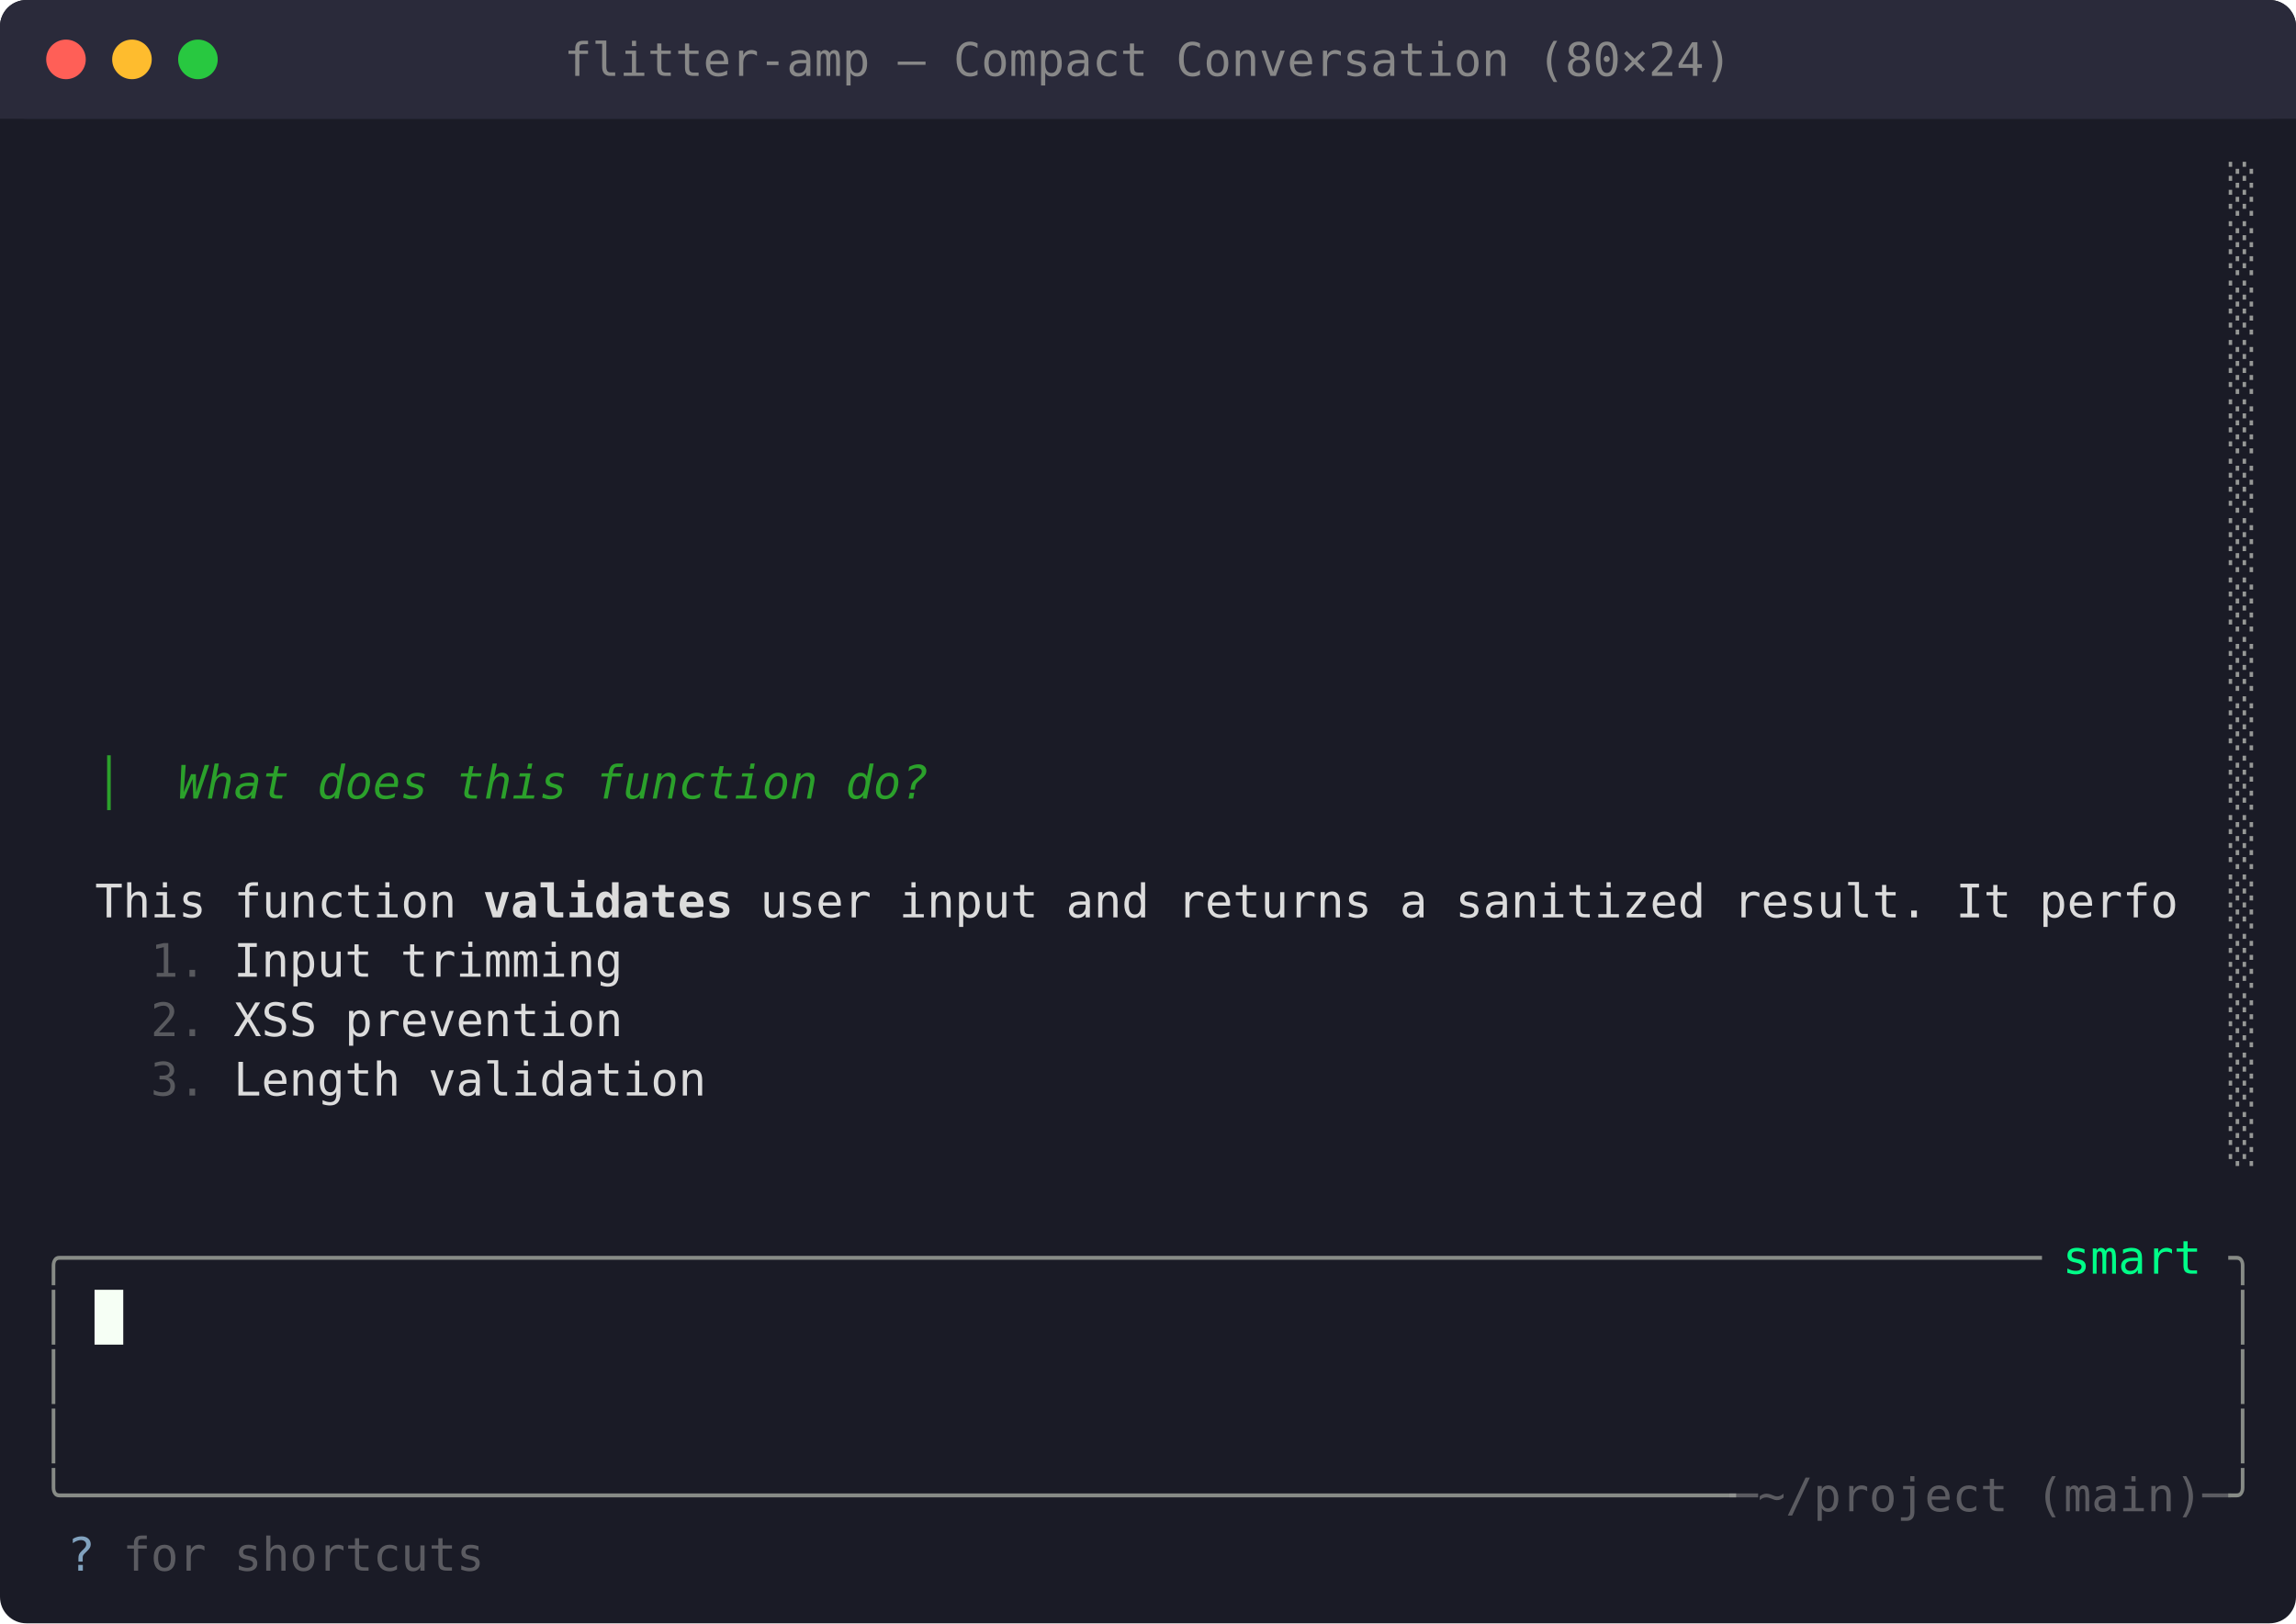
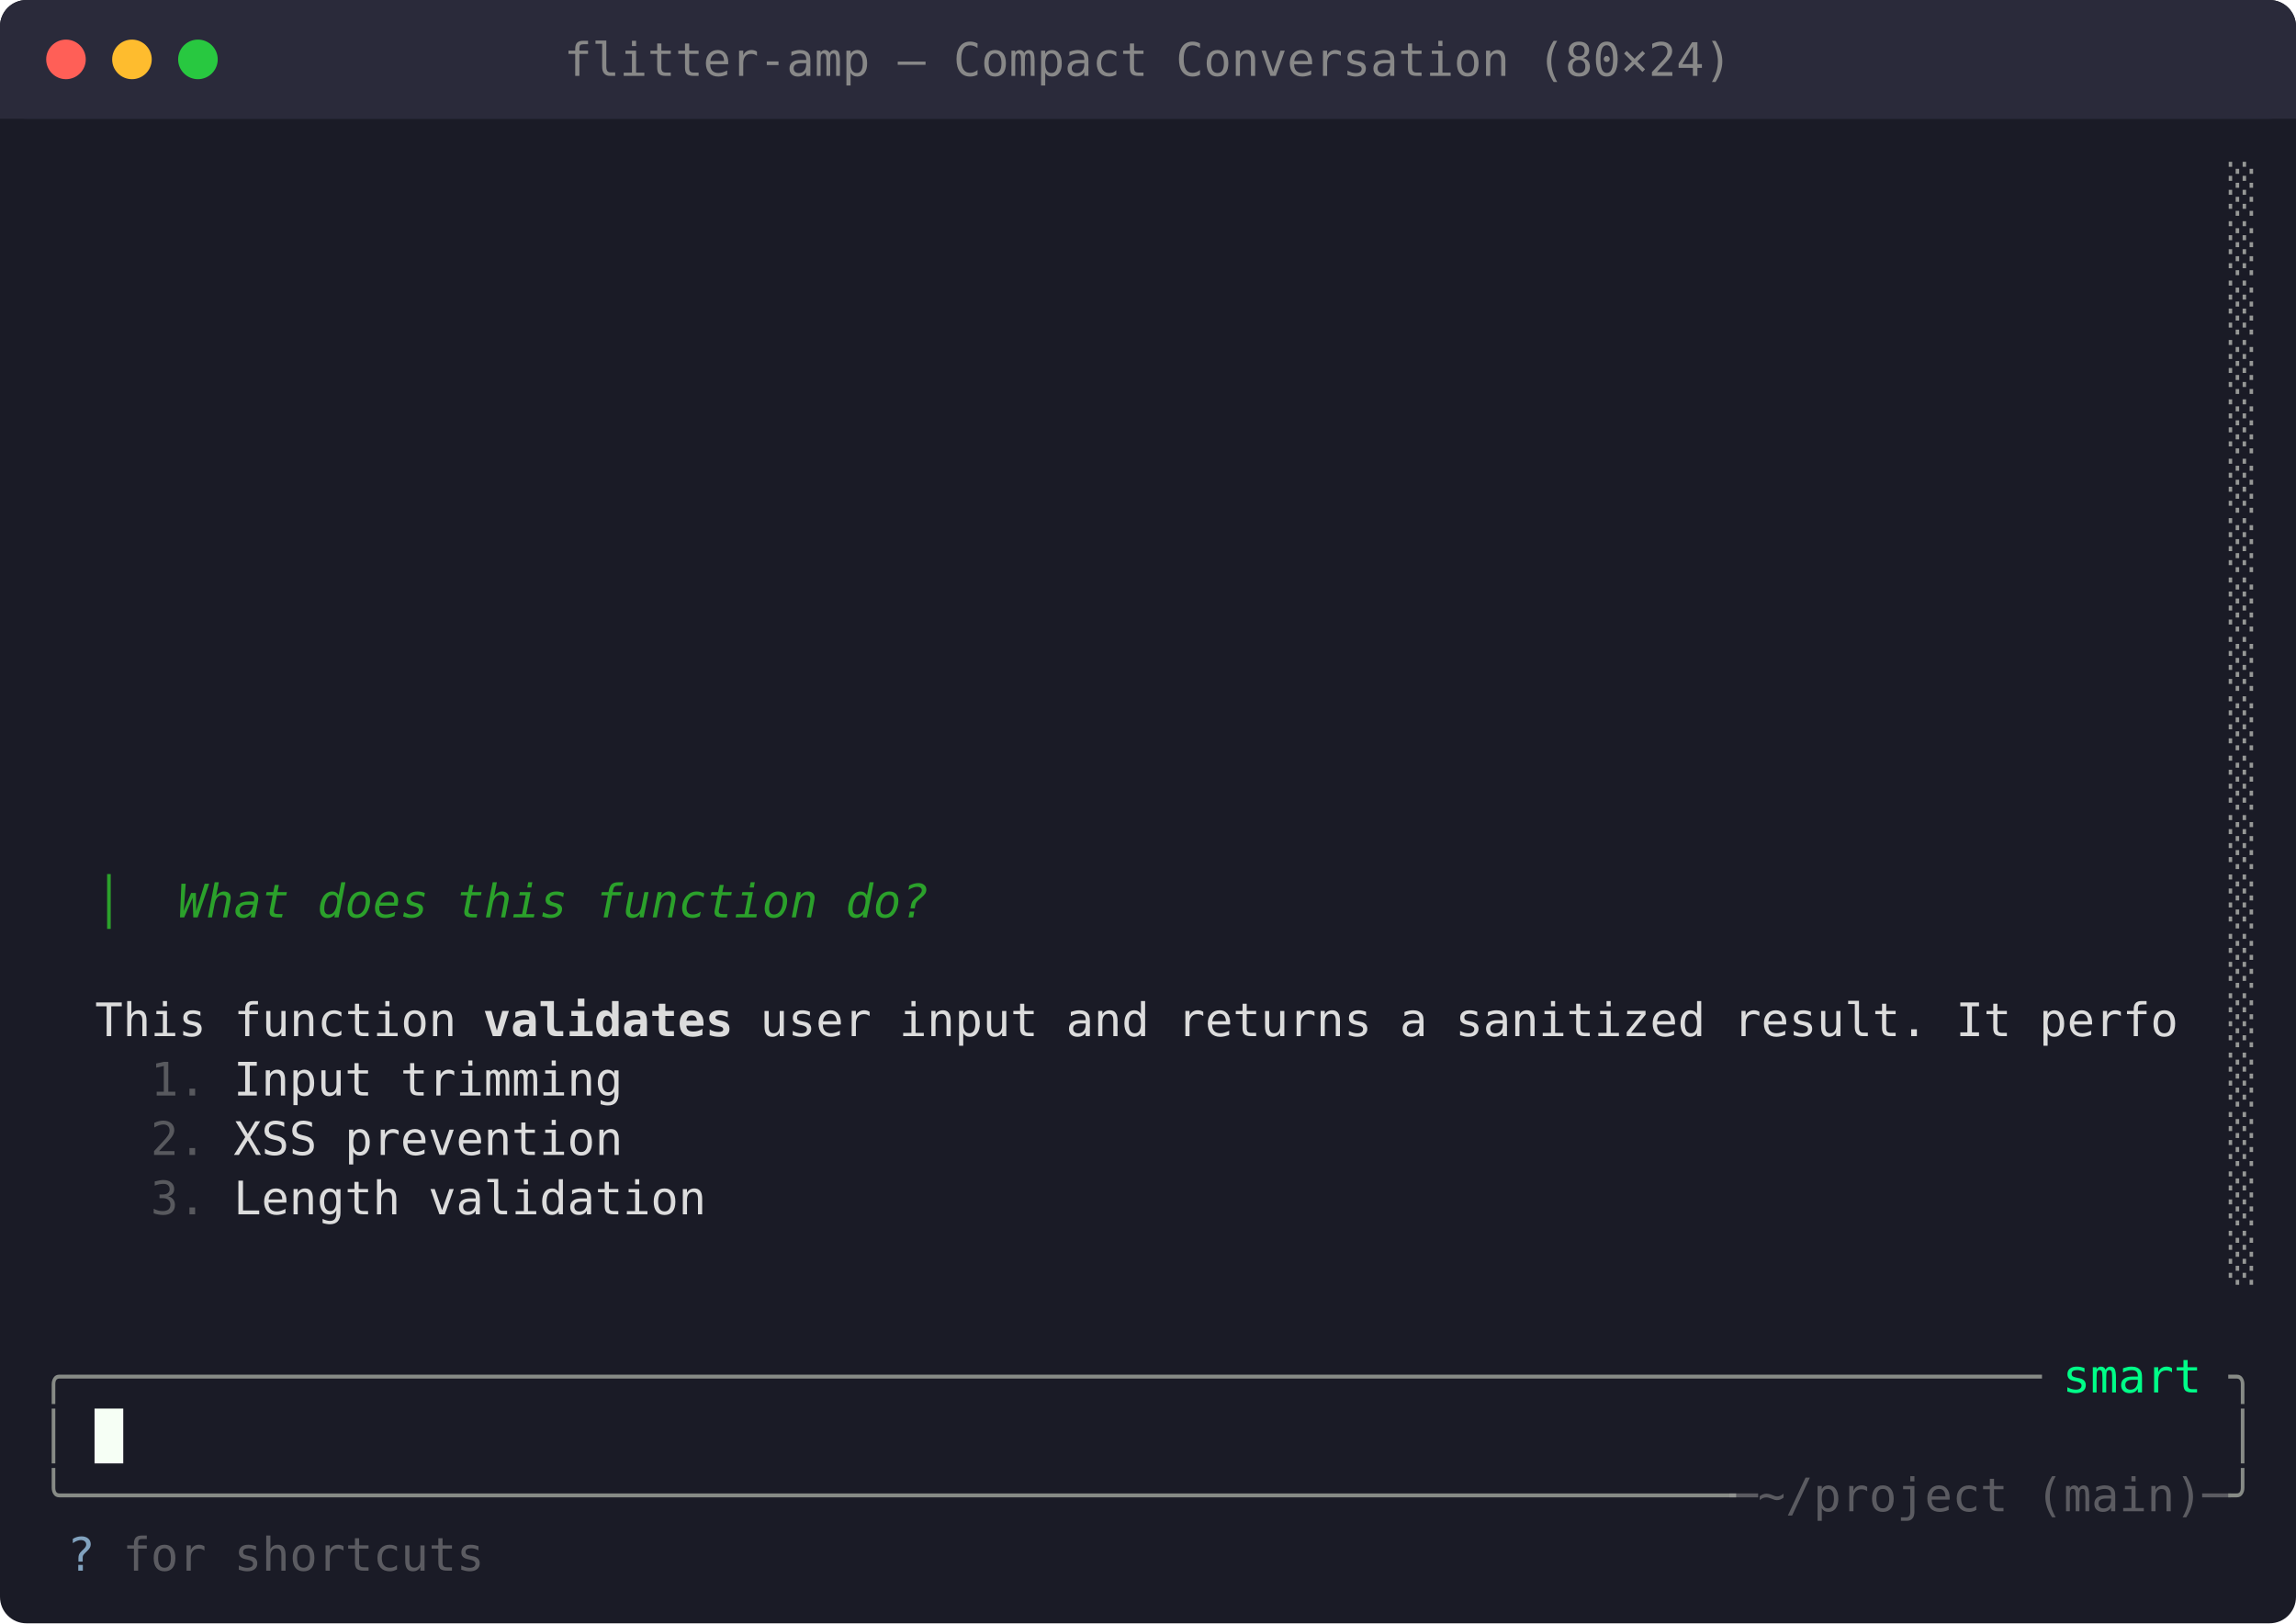
<svg xmlns="http://www.w3.org/2000/svg" viewBox="0 0 696 492" width="696" height="492">
  <defs>
    <style>text { font-family: JetBrains Mono, Menlo, Consolas, monospace; font-size: 14px; }</style>
  </defs>
  <rect width="696" height="492" fill="#1a1b26" rx="8" ry="8" />
  <rect x="0" y="0" width="696" height="36" fill="#2a2a3a" rx="8" ry="8" />
  <rect x="0" y="18" width="696" height="18" fill="#2a2a3a" />
  <circle cx="20" cy="18" r="6" fill="#ff5f57" />
  <circle cx="40" cy="18" r="6" fill="#febc2e" />
  <circle cx="60" cy="18" r="6" fill="#28c840" />
  <text x="348" y="23" text-anchor="middle" font-family="JetBrains Mono, Menlo, Consolas, monospace" font-size="12" fill="#888">flitter-amp — Compact Conversation (80×24)</text>
  <text x="675.6" y="62.04" style="fill:#969896" xml:space="preserve">░</text>
  <text x="675.6" y="80.04" style="fill:#969896" xml:space="preserve">░</text>
  <text x="675.6" y="98.04" style="fill:#969896" xml:space="preserve">░</text>
  <text x="675.6" y="116.04" style="fill:#969896" xml:space="preserve">░</text>
  <text x="675.6" y="134.04" style="fill:#969896" xml:space="preserve">░</text>
  <text x="675.6" y="152.04" style="fill:#969896" xml:space="preserve">░</text>
  <text x="675.6" y="170.04" style="fill:#969896" xml:space="preserve">░</text>
  <text x="675.6" y="188.04" style="fill:#969896" xml:space="preserve">░</text>
  <text x="675.6" y="206.04" style="fill:#969896" xml:space="preserve">░</text>
  <text x="675.6" y="224.04" style="fill:#969896" xml:space="preserve">░</text>
-   <text x="28.8" y="242.04" style="fill:#2ba12b" xml:space="preserve">│</text>
-   <text x="54" y="242.04" style="fill:#2ba12b;font-style:italic" xml:space="preserve">What does this function do?</text>
  <text x="675.6" y="242.04" style="fill:#969896" xml:space="preserve">░</text>
  <text x="675.6" y="260.04" style="fill:#969896" xml:space="preserve">░</text>
-   <text x="28.8" y="278.04" style="fill:#dcdcdc" xml:space="preserve">This function </text>
-   <text x="146.4" y="278.04" style="fill:#dcdcdc;font-weight:bold" xml:space="preserve">validates</text>
-   <text x="222" y="278.04" style="fill:#dcdcdc" xml:space="preserve"> user input and returns a sanitized result. It perfo</text>
+   <text x="28.8" y="278.04" style="fill:#2ba12b" xml:space="preserve">│</text>
+   <text x="54" y="278.04" style="fill:#2ba12b;font-style:italic" xml:space="preserve">What does this function do?</text>
  <text x="675.6" y="278.04" style="fill:#969896" xml:space="preserve">░</text>
-   <text x="28.8" y="296.04" style="fill:#969896;opacity:0.5" xml:space="preserve">  1. </text>
-   <text x="70.8" y="296.04" style="fill:#dcdcdc" xml:space="preserve">Input trimming</text>
  <text x="675.6" y="296.04" style="fill:#969896" xml:space="preserve">░</text>
-   <text x="28.8" y="314.04" style="fill:#969896;opacity:0.5" xml:space="preserve">  2. </text>
-   <text x="70.8" y="314.04" style="fill:#dcdcdc" xml:space="preserve">XSS prevention</text>
+   <text x="28.8" y="314.04" style="fill:#dcdcdc" xml:space="preserve">This function </text>
+   <text x="146.4" y="314.04" style="fill:#dcdcdc;font-weight:bold" xml:space="preserve">validates</text>
+   <text x="222" y="314.04" style="fill:#dcdcdc" xml:space="preserve"> user input and returns a sanitized result. It perfo</text>
  <text x="675.6" y="314.04" style="fill:#969896" xml:space="preserve">░</text>
-   <text x="28.8" y="332.04" style="fill:#969896;opacity:0.5" xml:space="preserve">  3. </text>
-   <text x="70.8" y="332.04" style="fill:#dcdcdc" xml:space="preserve">Length validation</text>
+   <text x="28.8" y="332.04" style="fill:#969896;opacity:0.5" xml:space="preserve">  1. </text>
+   <text x="70.8" y="332.04" style="fill:#dcdcdc" xml:space="preserve">Input trimming</text>
  <text x="675.6" y="332.04" style="fill:#969896" xml:space="preserve">░</text>
+   <text x="28.8" y="350.04" style="fill:#969896;opacity:0.5" xml:space="preserve">  2. </text>
+   <text x="70.8" y="350.04" style="fill:#dcdcdc" xml:space="preserve">XSS prevention</text>
  <text x="675.6" y="350.04" style="fill:#969896" xml:space="preserve">░</text>
-   <text x="12" y="386.04" style="fill:#878b86" xml:space="preserve">╭───────────────────────────────────────────────────────────────────────</text>
-   <text x="616.8" y="386.04" style="fill:#00ff88" xml:space="preserve"> smart </text>
-   <text x="675.6" y="386.04" style="fill:#878b86" xml:space="preserve">╮</text>
-   <text x="12" y="404.04" style="fill:#878b86" xml:space="preserve">│</text>
-   <text x="28.8" y="404.04" style="fill:#f6fff5" xml:space="preserve">█</text>
-   <text x="675.6" y="404.04" style="fill:#878b86" xml:space="preserve">│</text>
-   <text x="12" y="422.04" style="fill:#878b86" xml:space="preserve">│</text>
-   <text x="675.6" y="422.04" style="fill:#878b86" xml:space="preserve">│</text>
+   <text x="28.8" y="368.04" style="fill:#969896;opacity:0.5" xml:space="preserve">  3. </text>
+   <text x="70.8" y="368.04" style="fill:#dcdcdc" xml:space="preserve">Length validation</text>
+   <text x="675.6" y="368.04" style="fill:#969896" xml:space="preserve">░</text>
+   <text x="675.6" y="386.04" style="fill:#969896" xml:space="preserve">░</text>
+   <text x="12" y="422.04" style="fill:#878b86" xml:space="preserve">╭───────────────────────────────────────────────────────────────────────</text>
+   <text x="616.8" y="422.04" style="fill:#00ff88" xml:space="preserve"> smart </text>
+   <text x="675.6" y="422.04" style="fill:#878b86" xml:space="preserve">╮</text>
  <text x="12" y="440.04" style="fill:#878b86" xml:space="preserve">│</text>
+   <text x="28.8" y="440.04" style="fill:#f6fff5" xml:space="preserve">█</text>
  <text x="675.6" y="440.04" style="fill:#878b86" xml:space="preserve">│</text>
  <text x="12" y="458.04" style="fill:#878b86" xml:space="preserve">╰────────────────────────────────────────────────────────────</text>
  <text x="524.4" y="458.04" style="fill:#9c9c9c;opacity:0.5" xml:space="preserve">─~/project (main)─</text>
  <text x="675.6" y="458.04" style="fill:#878b86" xml:space="preserve">╯</text>
  <text x="20.4" y="476.04" style="fill:#81a2be" xml:space="preserve">?</text>
  <text x="28.8" y="476.04" style="fill:#9c9c9c;opacity:0.5" xml:space="preserve"> for shortcuts</text>
</svg>
